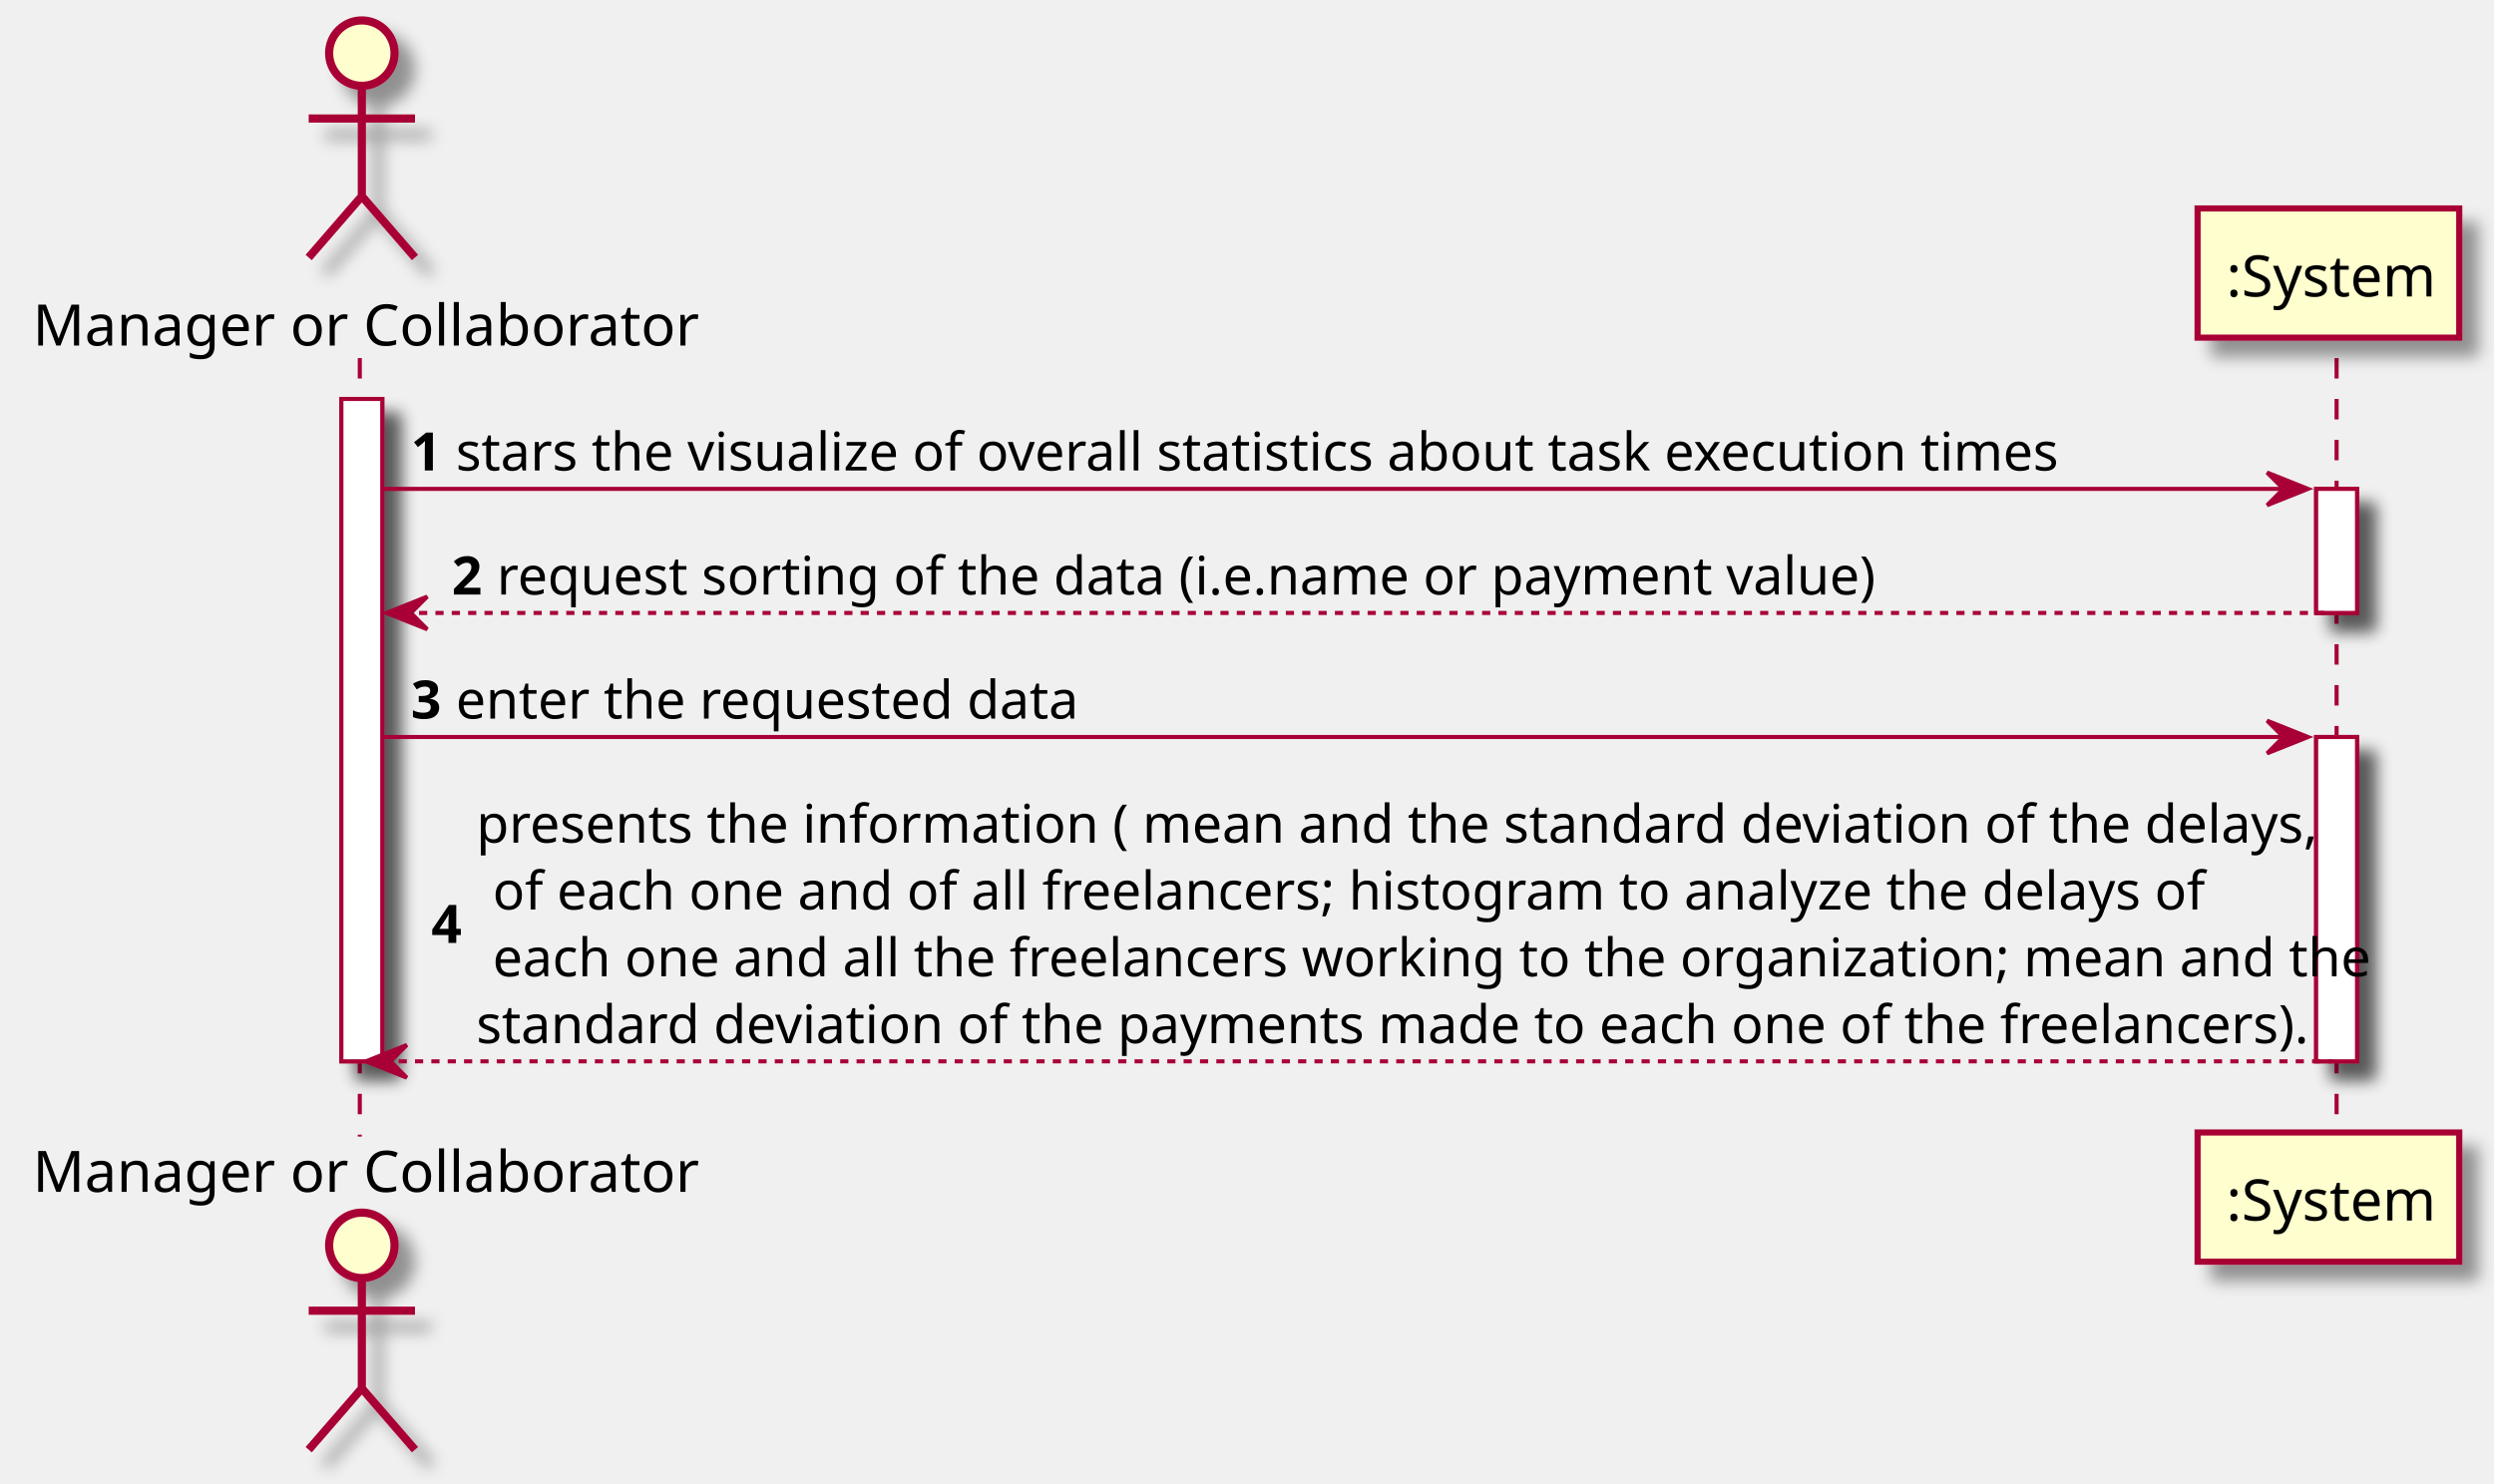
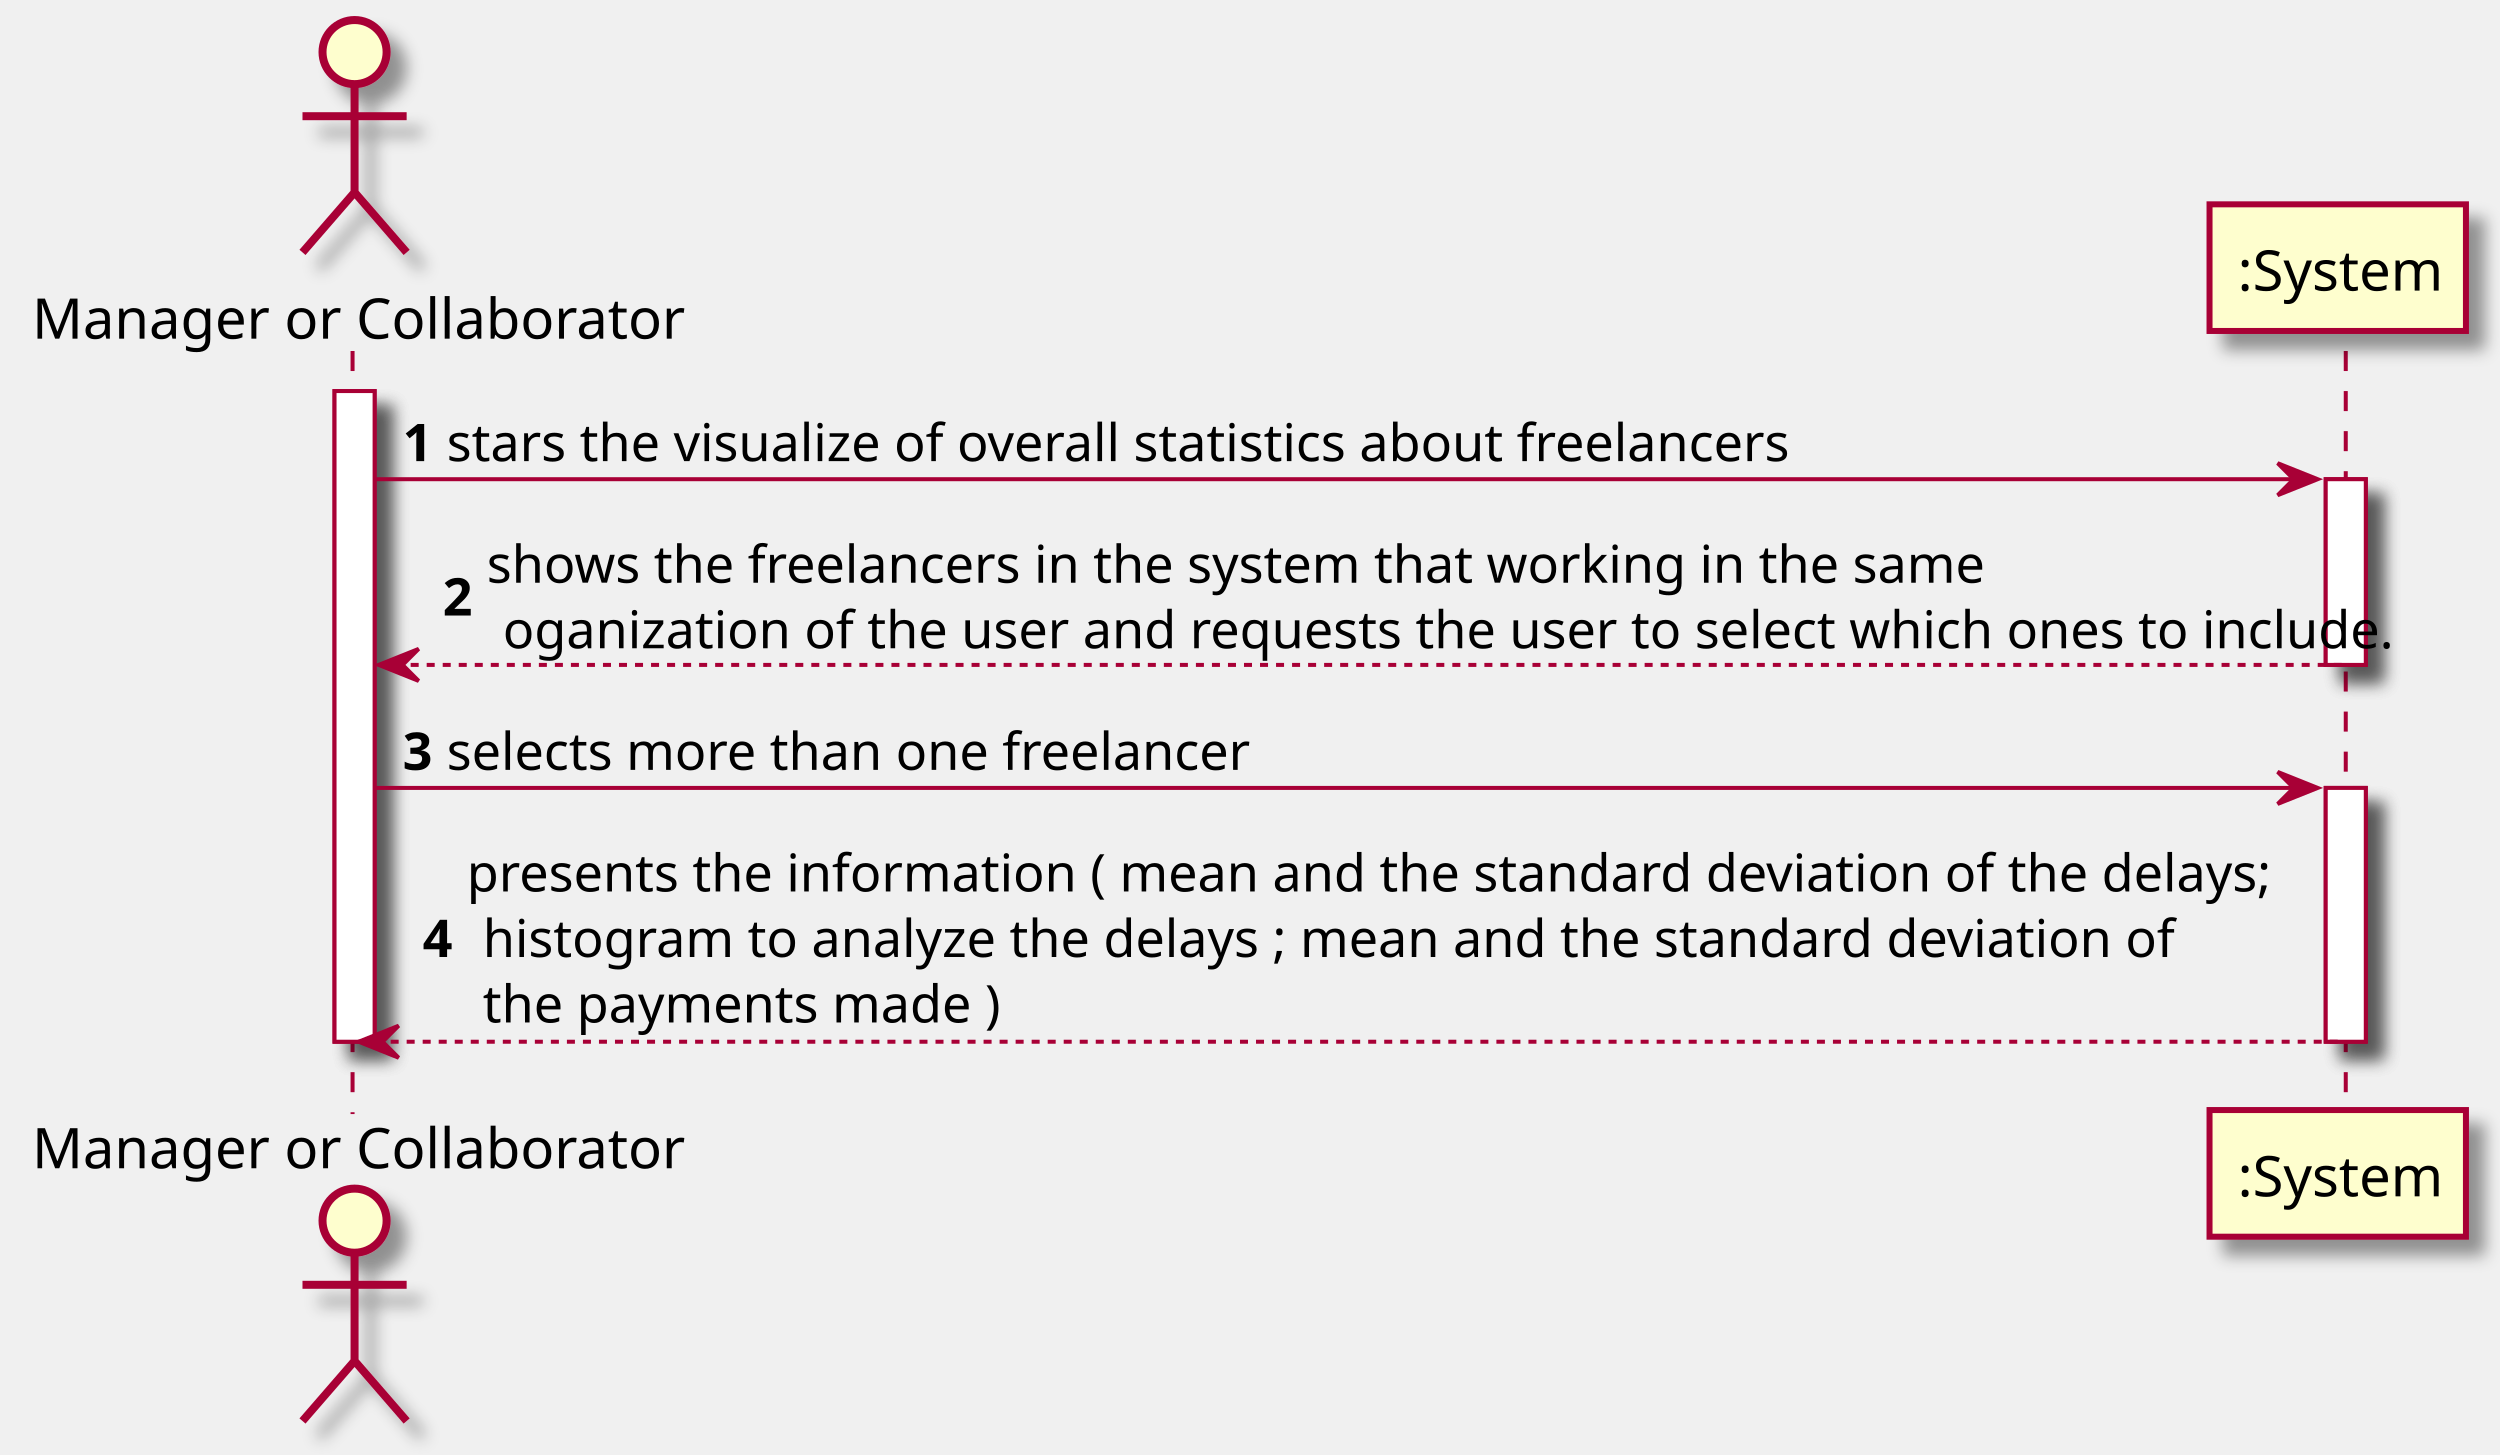
- <svg xmlns="http://www.w3.org/2000/svg" contentScriptType="application/ecmascript" contentStyleType="text/css" height="363px" preserveAspectRatio="none" style="width:610px;height:363px;" version="1.1" viewBox="0 0 610 363" width="610px" zoomAndPan="magnify">
+ <svg xmlns="http://www.w3.org/2000/svg" contentScriptType="application/ecmascript" contentStyleType="text/css" height="363px" preserveAspectRatio="none" style="width:624px;height:363px;" version="1.1" viewBox="0 0 624 363" width="624px" zoomAndPan="magnify">
  <defs>
-     <filter height="300%" id="f14h7j572fq3bq" width="300%" x="-1" y="-1">
+     <filter height="300%" id="fh6yt6o3daihc" width="300%" x="-1" y="-1">
      <feGaussianBlur result="blurOut" stdDeviation="2.0" />
      <feColorMatrix in="blurOut" result="blurOut2" type="matrix" values="0 0 0 0 0 0 0 0 0 0 0 0 0 0 0 0 0 0 .4 0" />
      <feOffset dx="4.0" dy="4.0" in="blurOut2" result="blurOut3" />
      <feBlend in="SourceGraphic" in2="blurOut3" mode="normal" />
    </filter>
  </defs>
  <g>
-     <rect fill="#FFFFFF" filter="url(#f14h7j572fq3bq)" height="162.055" style="stroke: #A80036; stroke-width: 1.0;" width="10" x="83.5" y="97.609" />
-     <rect fill="#FFFFFF" filter="url(#f14h7j572fq3bq)" height="30.352" style="stroke: #A80036; stroke-width: 1.0;" width="10" x="566.5" y="119.609" />
-     <rect fill="#FFFFFF" filter="url(#f14h7j572fq3bq)" height="79.352" style="stroke: #A80036; stroke-width: 1.0;" width="10" x="566.5" y="180.312" />
+     <rect fill="#FFFFFF" filter="url(#fh6yt6o3daihc)" height="162.406" style="stroke: #A80036; stroke-width: 1.0;" width="10" x="83.5" y="97.609" />
+     <rect fill="#FFFFFF" filter="url(#fh6yt6o3daihc)" height="46.352" style="stroke: #A80036; stroke-width: 1.0;" width="10" x="580.5" y="119.609" />
+     <rect fill="#FFFFFF" filter="url(#fh6yt6o3daihc)" height="63.352" style="stroke: #A80036; stroke-width: 1.0;" width="10" x="580.5" y="196.664" />
    <line style="stroke: #A80036; stroke-width: 1.0; stroke-dasharray: 5.0,5.0;" x1="88" x2="88" y1="87.609" y2="278.07" />
-     <line style="stroke: #A80036; stroke-width: 1.0; stroke-dasharray: 5.0,5.0;" x1="571.5" x2="571.5" y1="87.609" y2="278.07" />
+     <line style="stroke: #A80036; stroke-width: 1.0; stroke-dasharray: 5.0,5.0;" x1="585.5" x2="585.5" y1="87.609" y2="278.07" />
    <text fill="#000000" font-family="sans-serif" font-size="14" lengthAdjust="spacingAndGlyphs" textLength="155" x="8" y="84.533">Manager or Collaborator</text>
-     <ellipse cx="88.5" cy="13" fill="#FEFECE" filter="url(#f14h7j572fq3bq)" rx="8" ry="8" style="stroke: #A80036; stroke-width: 2.0;" />
-     <path d="M88.5,21 L88.5,48 M75.5,29 L101.5,29 M88.5,48 L75.5,63 M88.5,48 L101.5,63 " fill="#FEFECE" filter="url(#f14h7j572fq3bq)" style="stroke: #A80036; stroke-width: 2.0;" />
+     <ellipse cx="88.5" cy="13" fill="#FEFECE" filter="url(#fh6yt6o3daihc)" rx="8" ry="8" style="stroke: #A80036; stroke-width: 2.0;" />
+     <path d="M88.5,21 L88.5,48 M75.5,29 L101.5,29 M88.5,48 L75.5,63 M88.5,48 L101.5,63 " fill="#FEFECE" filter="url(#fh6yt6o3daihc)" style="stroke: #A80036; stroke-width: 2.0;" />
    <text fill="#000000" font-family="sans-serif" font-size="14" lengthAdjust="spacingAndGlyphs" textLength="155" x="8" y="291.603">Manager or Collaborator</text>
-     <ellipse cx="88.5" cy="304.68" fill="#FEFECE" filter="url(#f14h7j572fq3bq)" rx="8" ry="8" style="stroke: #A80036; stroke-width: 2.0;" />
-     <path d="M88.5,312.68 L88.5,339.68 M75.5,320.68 L101.5,320.68 M88.5,339.68 L75.5,354.68 M88.5,339.68 L101.5,354.68 " fill="#FEFECE" filter="url(#f14h7j572fq3bq)" style="stroke: #A80036; stroke-width: 2.0;" />
-     <rect fill="#FEFECE" filter="url(#f14h7j572fq3bq)" height="31.609" style="stroke: #A80036; stroke-width: 1.5;" width="64" x="537.5" y="51" />
-     <text fill="#000000" font-family="sans-serif" font-size="14" lengthAdjust="spacingAndGlyphs" textLength="50" x="544.5" y="72.533">:System</text>
-     <rect fill="#FEFECE" filter="url(#f14h7j572fq3bq)" height="31.609" style="stroke: #A80036; stroke-width: 1.5;" width="64" x="537.5" y="277.07" />
-     <text fill="#000000" font-family="sans-serif" font-size="14" lengthAdjust="spacingAndGlyphs" textLength="50" x="544.5" y="298.603">:System</text>
-     <rect fill="#FFFFFF" filter="url(#f14h7j572fq3bq)" height="162.055" style="stroke: #A80036; stroke-width: 1.0;" width="10" x="83.5" y="97.609" />
-     <rect fill="#FFFFFF" filter="url(#f14h7j572fq3bq)" height="30.352" style="stroke: #A80036; stroke-width: 1.0;" width="10" x="566.5" y="119.609" />
-     <rect fill="#FFFFFF" filter="url(#f14h7j572fq3bq)" height="79.352" style="stroke: #A80036; stroke-width: 1.0;" width="10" x="566.5" y="180.312" />
-     <polygon fill="#A80036" points="554.5,115.609,564.5,119.609,554.5,123.609,558.5,119.609" style="stroke: #A80036; stroke-width: 1.0;" />
-     <line style="stroke: #A80036; stroke-width: 1.0;" x1="93.5" x2="560.5" y1="119.609" y2="119.609" />
+     <ellipse cx="88.5" cy="304.68" fill="#FEFECE" filter="url(#fh6yt6o3daihc)" rx="8" ry="8" style="stroke: #A80036; stroke-width: 2.0;" />
+     <path d="M88.5,312.68 L88.5,339.68 M75.5,320.68 L101.5,320.68 M88.5,339.68 L75.5,354.68 M88.5,339.68 L101.5,354.68 " fill="#FEFECE" filter="url(#fh6yt6o3daihc)" style="stroke: #A80036; stroke-width: 2.0;" />
+     <rect fill="#FEFECE" filter="url(#fh6yt6o3daihc)" height="31.609" style="stroke: #A80036; stroke-width: 1.5;" width="64" x="551.5" y="51" />
+     <text fill="#000000" font-family="sans-serif" font-size="14" lengthAdjust="spacingAndGlyphs" textLength="50" x="558.5" y="72.533">:System</text>
+     <rect fill="#FEFECE" filter="url(#fh6yt6o3daihc)" height="31.609" style="stroke: #A80036; stroke-width: 1.5;" width="64" x="551.5" y="277.07" />
+     <text fill="#000000" font-family="sans-serif" font-size="14" lengthAdjust="spacingAndGlyphs" textLength="50" x="558.5" y="298.603">:System</text>
+     <rect fill="#FFFFFF" filter="url(#fh6yt6o3daihc)" height="162.406" style="stroke: #A80036; stroke-width: 1.0;" width="10" x="83.5" y="97.609" />
+     <rect fill="#FFFFFF" filter="url(#fh6yt6o3daihc)" height="46.352" style="stroke: #A80036; stroke-width: 1.0;" width="10" x="580.5" y="119.609" />
+     <rect fill="#FFFFFF" filter="url(#fh6yt6o3daihc)" height="63.352" style="stroke: #A80036; stroke-width: 1.0;" width="10" x="580.5" y="196.664" />
+     <polygon fill="#A80036" points="568.5,115.609,578.5,119.609,568.5,123.609,572.5,119.609" style="stroke: #A80036; stroke-width: 1.0;" />
+     <line style="stroke: #A80036; stroke-width: 1.0;" x1="93.5" x2="574.5" y1="119.609" y2="119.609" />
    <text fill="#000000" font-family="sans-serif" font-size="13" font-weight="bold" lengthAdjust="spacingAndGlyphs" textLength="7" x="100.5" y="115.105">1</text>
-     <text fill="#000000" font-family="sans-serif" font-size="13" lengthAdjust="spacingAndGlyphs" textLength="376" x="111.5" y="115.105">stars the visualize of overall statistics about task execution times</text>
-     <polygon fill="#A80036" points="104.5,145.961,94.5,149.961,104.5,153.961,100.5,149.961" style="stroke: #A80036; stroke-width: 1.0;" />
-     <line style="stroke: #A80036; stroke-width: 1.0; stroke-dasharray: 2.0,2.0;" x1="98.5" x2="570.5" y1="149.961" y2="149.961" />
-     <text fill="#000000" font-family="sans-serif" font-size="13" font-weight="bold" lengthAdjust="spacingAndGlyphs" textLength="7" x="110.5" y="145.456">2</text>
-     <text fill="#000000" font-family="sans-serif" font-size="13" lengthAdjust="spacingAndGlyphs" textLength="315" x="121.5" y="145.456">request sorting of the data (i.e.name or payment value)</text>
-     <polygon fill="#A80036" points="554.5,176.312,564.5,180.312,554.5,184.312,558.5,180.312" style="stroke: #A80036; stroke-width: 1.0;" />
-     <line style="stroke: #A80036; stroke-width: 1.0;" x1="93.5" x2="560.5" y1="180.312" y2="180.312" />
-     <text fill="#000000" font-family="sans-serif" font-size="13" font-weight="bold" lengthAdjust="spacingAndGlyphs" textLength="7" x="100.5" y="175.808">3</text>
-     <text fill="#000000" font-family="sans-serif" font-size="13" lengthAdjust="spacingAndGlyphs" textLength="141" x="111.5" y="175.808">enter the requested data</text>
-     <polygon fill="#A80036" points="99.5,255.664,89.5,259.664,99.5,263.664,95.5,259.664" style="stroke: #A80036; stroke-width: 1.0;" />
-     <line style="stroke: #A80036; stroke-width: 1.0; stroke-dasharray: 2.0,2.0;" x1="93.5" x2="570.5" y1="259.664" y2="259.664" />
-     <text fill="#000000" font-family="sans-serif" font-size="13" font-weight="bold" lengthAdjust="spacingAndGlyphs" textLength="7" x="105.5" y="230.686">4</text>
-     <text fill="#000000" font-family="sans-serif" font-size="13" lengthAdjust="spacingAndGlyphs" textLength="420" x="116.5" y="206.159">presents the information ( mean and the standard deviation of the delays,</text>
-     <text fill="#000000" font-family="sans-serif" font-size="13" lengthAdjust="spacingAndGlyphs" textLength="397" x="120.5" y="222.511">of each one and of all freelancers; histogram to analyze the delays of</text>
-     <text fill="#000000" font-family="sans-serif" font-size="13" lengthAdjust="spacingAndGlyphs" textLength="430" x="120.5" y="238.862">each one and all the freelancers working to the organization; mean and the</text>
-     <text fill="#000000" font-family="sans-serif" font-size="13" lengthAdjust="spacingAndGlyphs" textLength="420" x="116.5" y="255.214">standard deviation of the payments made to each one of the freelancers).</text>
+     <text fill="#000000" font-family="sans-serif" font-size="13" lengthAdjust="spacingAndGlyphs" textLength="318" x="111.5" y="115.105">stars the visualize of overall statistics about freelancers</text>
+     <polygon fill="#A80036" points="104.5,161.961,94.5,165.961,104.5,169.961,100.5,165.961" style="stroke: #A80036; stroke-width: 1.0;" />
+     <line style="stroke: #A80036; stroke-width: 1.0; stroke-dasharray: 2.0,2.0;" x1="98.5" x2="584.5" y1="165.961" y2="165.961" />
+     <text fill="#000000" font-family="sans-serif" font-size="13" font-weight="bold" lengthAdjust="spacingAndGlyphs" textLength="7" x="110.5" y="153.632">2</text>
+     <text fill="#000000" font-family="sans-serif" font-size="13" lengthAdjust="spacingAndGlyphs" textLength="355" x="121.5" y="145.456">shows the freelancers in the system that working in the same</text>
+     <text fill="#000000" font-family="sans-serif" font-size="13" lengthAdjust="spacingAndGlyphs" textLength="448" x="125.5" y="161.808">oganization of the user and requests the user to select which ones to include.</text>
+     <polygon fill="#A80036" points="568.5,192.664,578.5,196.664,568.5,200.664,572.5,196.664" style="stroke: #A80036; stroke-width: 1.0;" />
+     <line style="stroke: #A80036; stroke-width: 1.0;" x1="93.5" x2="574.5" y1="196.664" y2="196.664" />
+     <text fill="#000000" font-family="sans-serif" font-size="13" font-weight="bold" lengthAdjust="spacingAndGlyphs" textLength="7" x="100.5" y="192.159">3</text>
+     <text fill="#000000" font-family="sans-serif" font-size="13" lengthAdjust="spacingAndGlyphs" textLength="189" x="111.5" y="192.159">selects more than one freelancer</text>
+     <polygon fill="#A80036" points="99.5,256.016,89.5,260.016,99.5,264.016,95.5,260.016" style="stroke: #A80036; stroke-width: 1.0;" />
+     <line style="stroke: #A80036; stroke-width: 1.0; stroke-dasharray: 2.0,2.0;" x1="93.5" x2="584.5" y1="260.016" y2="260.016" />
+     <text fill="#000000" font-family="sans-serif" font-size="13" font-weight="bold" lengthAdjust="spacingAndGlyphs" textLength="7" x="105.5" y="238.862">4</text>
+     <text fill="#000000" font-family="sans-serif" font-size="13" lengthAdjust="spacingAndGlyphs" textLength="420" x="116.5" y="222.511">presents the information ( mean and the standard deviation of the delays;</text>
+     <text fill="#000000" font-family="sans-serif" font-size="13" lengthAdjust="spacingAndGlyphs" textLength="398" x="120.5" y="238.862">histogram to analyze the delays ; mean and the standard deviation of</text>
+     <text fill="#000000" font-family="sans-serif" font-size="13" lengthAdjust="spacingAndGlyphs" textLength="123" x="120.5" y="255.214">the payments made )</text>
  </g>
</svg>
